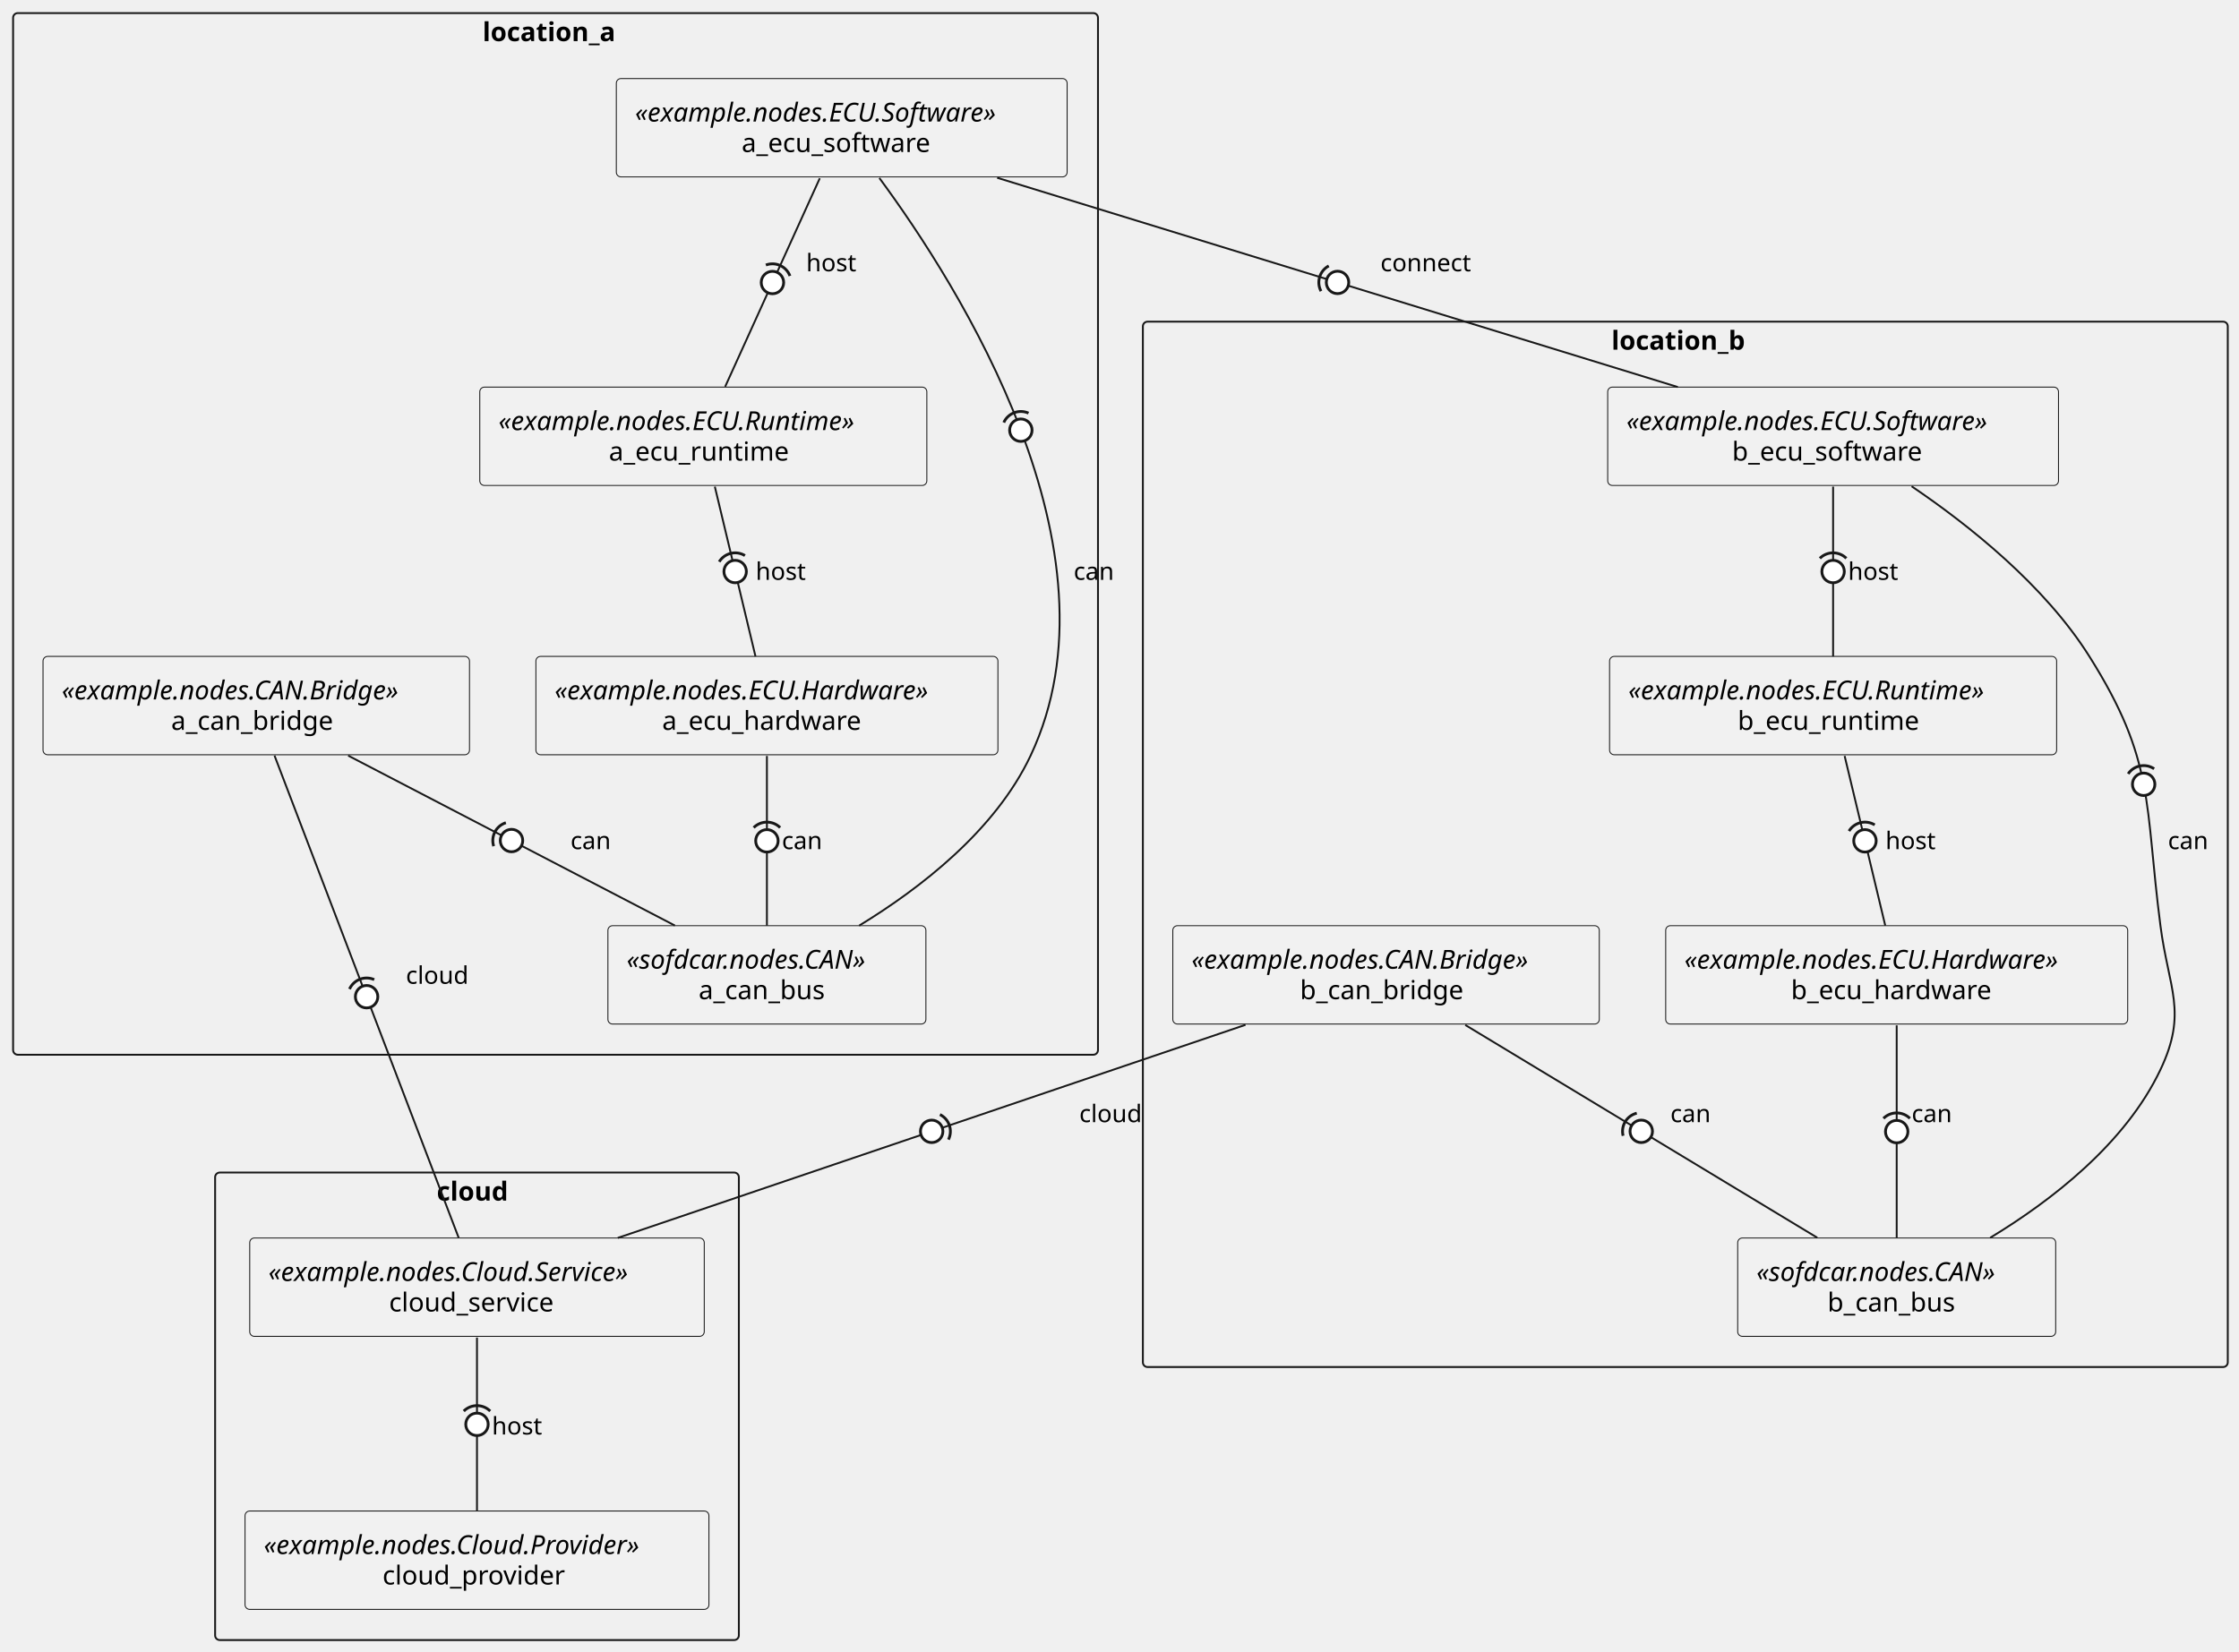
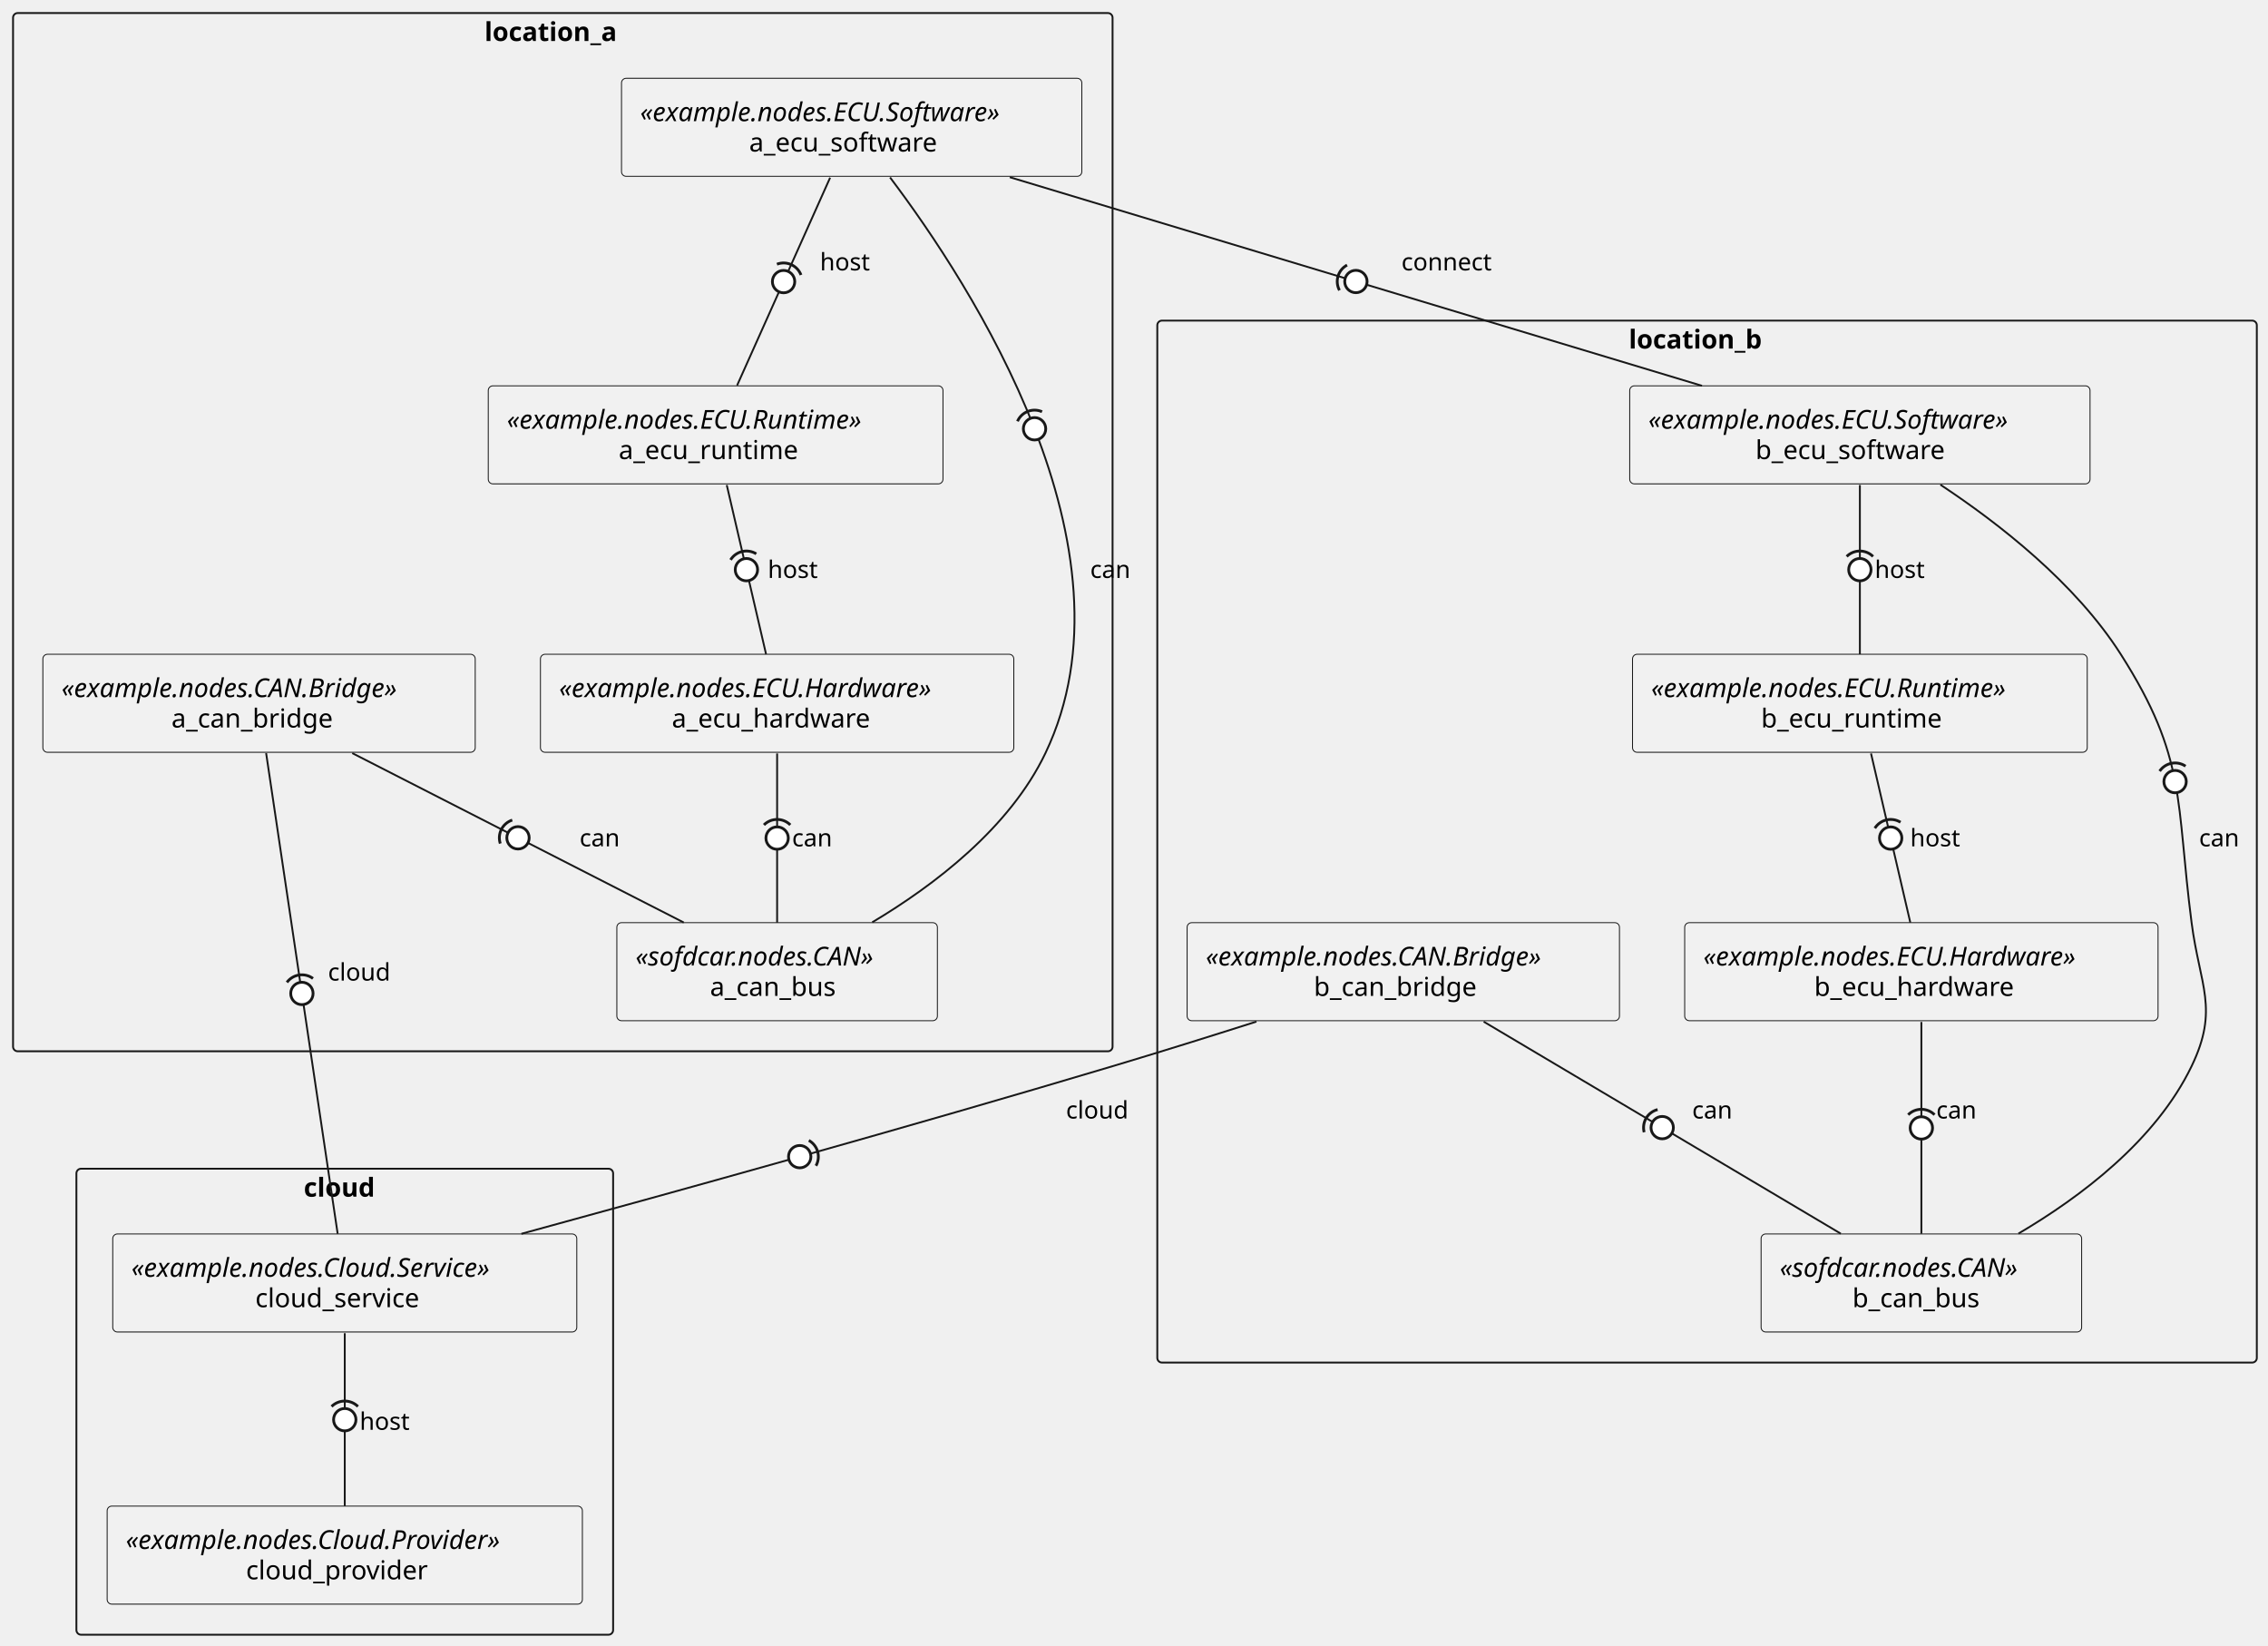
- <svg xmlns="http://www.w3.org/2000/svg" contentStyleType="text/css" height="883px" preserveAspectRatio="none" style="width:1197px;height:883px;background:#FFFFFF;" version="1.1" viewBox="0 0 1197 883" width="1197px" zoomAndPan="magnify">
+ <svg xmlns="http://www.w3.org/2000/svg" contentStyleType="text/css" height="883px" preserveAspectRatio="none" style="width:1217px;height:883px;background:#FFFFFF;" version="1.1" viewBox="0 0 1217 883" width="1217px" zoomAndPan="magnify">
  <defs />
  <g>
    <g id="cluster_cloud">
-       <rect fill="none" height="250" rx="2.5" ry="2.5" style="stroke:#181818;stroke-width:1.0;" width="280" x="115" y="627" />
-       <text fill="#000000" font-family="sans-serif" font-size="14" font-weight="bold" lengthAdjust="spacing" textLength="43" x="233.5" y="641.995">cloud</text>
+       <rect fill="none" height="250" rx="2.5" ry="2.5" style="stroke:#181818;stroke-width:1.0;" width="288" x="41" y="627" />
+       <text fill="#000000" font-family="sans-serif" font-size="14" font-weight="bold" lengthAdjust="spacing" textLength="44" x="163" y="641.995">cloud</text>
    </g>
    <g id="cluster_location_a">
-       <rect fill="none" height="557" rx="2.5" ry="2.5" style="stroke:#181818;stroke-width:1.0;" width="580" x="7" y="7" />
-       <text fill="#000000" font-family="sans-serif" font-size="14" font-weight="bold" lengthAdjust="spacing" textLength="78" x="258" y="21.995">location_a</text>
+       <rect fill="none" height="557" rx="2.5" ry="2.5" style="stroke:#181818;stroke-width:1.0;" width="590" x="7" y="7" />
+       <text fill="#000000" font-family="sans-serif" font-size="14" font-weight="bold" lengthAdjust="spacing" textLength="84" x="260" y="21.995">location_a</text>
    </g>
    <g id="cluster_location_b">
-       <rect fill="none" height="559" rx="2.5" ry="2.5" style="stroke:#181818;stroke-width:1.0;" width="580" x="611" y="172" />
-       <text fill="#000000" font-family="sans-serif" font-size="14" font-weight="bold" lengthAdjust="spacing" textLength="79" x="861.5" y="186.995">location_b</text>
+       <rect fill="none" height="559" rx="2.5" ry="2.5" style="stroke:#181818;stroke-width:1.0;" width="590" x="621" y="172" />
+       <text fill="#000000" font-family="sans-serif" font-size="14" font-weight="bold" lengthAdjust="spacing" textLength="84" x="874" y="186.995">location_b</text>
    </g>
    <g id="elem_cloud_service">
-       <rect fill="#F1F1F1" height="52.594" rx="2.5" ry="2.5" style="stroke:#181818;stroke-width:0.5;" width="243" x="133.5" y="662" />
-       <text fill="#000000" font-family="sans-serif" font-size="14" font-style="italic" lengthAdjust="spacing" textLength="223" x="143.5" y="684.995">«example.nodes.Cloud.Service»</text>
-       <text fill="#000000" font-family="sans-serif" font-size="14" lengthAdjust="spacing" textLength="94" x="208" y="701.292">cloud_service</text>
+       <rect fill="#F1F1F1" height="52.594" rx="2.5" ry="2.5" style="stroke:#181818;stroke-width:0.5;" width="249" x="60.5" y="662" />
+       <text fill="#000000" font-family="sans-serif" font-size="14" font-style="italic" lengthAdjust="spacing" textLength="229" x="70.5" y="684.995">«example.nodes.Cloud.Service»</text>
+       <text fill="#000000" font-family="sans-serif" font-size="14" lengthAdjust="spacing" textLength="96" x="137" y="701.292">cloud_service</text>
    </g>
    <g id="elem_cloud_provider">
-       <rect fill="#F1F1F1" height="52.594" rx="2.5" ry="2.5" style="stroke:#181818;stroke-width:0.5;" width="248" x="131" y="808" />
-       <text fill="#000000" font-family="sans-serif" font-size="14" font-style="italic" lengthAdjust="spacing" textLength="228" x="141" y="830.995">«example.nodes.Cloud.Provider»</text>
-       <text fill="#000000" font-family="sans-serif" font-size="14" lengthAdjust="spacing" textLength="101" x="204.5" y="847.292">cloud_provider</text>
+       <rect fill="#F1F1F1" height="52.594" rx="2.5" ry="2.5" style="stroke:#181818;stroke-width:0.5;" width="255" x="57.5" y="808" />
+       <text fill="#000000" font-family="sans-serif" font-size="14" font-style="italic" lengthAdjust="spacing" textLength="235" x="67.5" y="830.995">«example.nodes.Cloud.Provider»</text>
+       <text fill="#000000" font-family="sans-serif" font-size="14" lengthAdjust="spacing" textLength="106" x="132" y="847.292">cloud_provider</text>
    </g>
    <g id="elem_a_ecu_software">
-       <rect fill="#F1F1F1" height="52.594" rx="2.5" ry="2.5" style="stroke:#181818;stroke-width:0.5;" width="241" x="329.5" y="42" />
-       <text fill="#000000" font-family="sans-serif" font-size="14" font-style="italic" lengthAdjust="spacing" textLength="221" x="339.5" y="64.995">«example.nodes.ECU.Software»</text>
-       <text fill="#000000" font-family="sans-serif" font-size="14" lengthAdjust="spacing" textLength="107" x="396.5" y="81.292">a_ecu_software</text>
+       <rect fill="#F1F1F1" height="52.594" rx="2.5" ry="2.5" style="stroke:#181818;stroke-width:0.5;" width="247" x="333.5" y="42" />
+       <text fill="#000000" font-family="sans-serif" font-size="14" font-style="italic" lengthAdjust="spacing" textLength="227" x="343.5" y="64.995">«example.nodes.ECU.Software»</text>
+       <text fill="#000000" font-family="sans-serif" font-size="14" lengthAdjust="spacing" textLength="110" x="402" y="81.292">a_ecu_software</text>
    </g>
    <g id="elem_a_ecu_runtime">
-       <rect fill="#F1F1F1" height="52.594" rx="2.5" ry="2.5" style="stroke:#181818;stroke-width:0.5;" width="239" x="256.5" y="207" />
-       <text fill="#000000" font-family="sans-serif" font-size="14" font-style="italic" lengthAdjust="spacing" textLength="219" x="266.5" y="229.995">«example.nodes.ECU.Runtime»</text>
-       <text fill="#000000" font-family="sans-serif" font-size="14" lengthAdjust="spacing" textLength="101" x="325.5" y="246.292">a_ecu_runtime</text>
+       <rect fill="#F1F1F1" height="52.594" rx="2.5" ry="2.5" style="stroke:#181818;stroke-width:0.5;" width="244" x="262" y="207" />
+       <text fill="#000000" font-family="sans-serif" font-size="14" font-style="italic" lengthAdjust="spacing" textLength="224" x="272" y="229.995">«example.nodes.ECU.Runtime»</text>
+       <text fill="#000000" font-family="sans-serif" font-size="14" lengthAdjust="spacing" textLength="104" x="332" y="246.292">a_ecu_runtime</text>
    </g>
    <g id="elem_a_ecu_hardware">
-       <rect fill="#F1F1F1" height="52.594" rx="2.5" ry="2.5" style="stroke:#181818;stroke-width:0.5;" width="247" x="286.5" y="351" />
-       <text fill="#000000" font-family="sans-serif" font-size="14" font-style="italic" lengthAdjust="spacing" textLength="227" x="296.5" y="373.995">«example.nodes.ECU.Hardware»</text>
-       <text fill="#000000" font-family="sans-serif" font-size="14" lengthAdjust="spacing" textLength="112" x="354" y="390.292">a_ecu_hardware</text>
+       <rect fill="#F1F1F1" height="52.594" rx="2.5" ry="2.5" style="stroke:#181818;stroke-width:0.5;" width="254" x="290" y="351" />
+       <text fill="#000000" font-family="sans-serif" font-size="14" font-style="italic" lengthAdjust="spacing" textLength="234" x="300" y="373.995">«example.nodes.ECU.Hardware»</text>
+       <text fill="#000000" font-family="sans-serif" font-size="14" lengthAdjust="spacing" textLength="113" x="360.5" y="390.292">a_ecu_hardware</text>
    </g>
    <g id="elem_a_can_bus">
-       <rect fill="#F1F1F1" height="52.594" rx="2.5" ry="2.5" style="stroke:#181818;stroke-width:0.5;" width="170" x="325" y="495" />
-       <text fill="#000000" font-family="sans-serif" font-size="14" font-style="italic" lengthAdjust="spacing" textLength="150" x="335" y="517.995">«sofdcar.nodes.CAN»</text>
-       <text fill="#000000" font-family="sans-serif" font-size="14" lengthAdjust="spacing" textLength="73" x="373.5" y="534.292">a_can_bus</text>
+       <rect fill="#F1F1F1" height="52.594" rx="2.5" ry="2.5" style="stroke:#181818;stroke-width:0.5;" width="172" x="331" y="495" />
+       <text fill="#000000" font-family="sans-serif" font-size="14" font-style="italic" lengthAdjust="spacing" textLength="152" x="341" y="517.995">«sofdcar.nodes.CAN»</text>
+       <text fill="#000000" font-family="sans-serif" font-size="14" lengthAdjust="spacing" textLength="72" x="381" y="534.292">a_can_bus</text>
    </g>
    <g id="elem_a_can_bridge">
-       <rect fill="#F1F1F1" height="52.594" rx="2.5" ry="2.5" style="stroke:#181818;stroke-width:0.5;" width="228" x="23" y="351" />
-       <text fill="#000000" font-family="sans-serif" font-size="14" font-style="italic" lengthAdjust="spacing" textLength="208" x="33" y="373.995">«example.nodes.CAN.Bridge»</text>
-       <text fill="#000000" font-family="sans-serif" font-size="14" lengthAdjust="spacing" textLength="91" x="91.5" y="390.292">a_can_bridge</text>
+       <rect fill="#F1F1F1" height="52.594" rx="2.5" ry="2.5" style="stroke:#181818;stroke-width:0.5;" width="232" x="23" y="351" />
+       <text fill="#000000" font-family="sans-serif" font-size="14" font-style="italic" lengthAdjust="spacing" textLength="212" x="33" y="373.995">«example.nodes.CAN.Bridge»</text>
+       <text fill="#000000" font-family="sans-serif" font-size="14" lengthAdjust="spacing" textLength="94" x="92" y="390.292">a_can_bridge</text>
    </g>
    <g id="elem_b_ecu_software">
-       <rect fill="#F1F1F1" height="52.594" rx="2.5" ry="2.5" style="stroke:#181818;stroke-width:0.5;" width="241" x="859.5" y="207" />
-       <text fill="#000000" font-family="sans-serif" font-size="14" font-style="italic" lengthAdjust="spacing" textLength="221" x="869.5" y="229.995">«example.nodes.ECU.Software»</text>
-       <text fill="#000000" font-family="sans-serif" font-size="14" lengthAdjust="spacing" textLength="108" x="926" y="246.292">b_ecu_software</text>
+       <rect fill="#F1F1F1" height="52.594" rx="2.5" ry="2.5" style="stroke:#181818;stroke-width:0.5;" width="247" x="874.5" y="207" />
+       <text fill="#000000" font-family="sans-serif" font-size="14" font-style="italic" lengthAdjust="spacing" textLength="227" x="884.5" y="229.995">«example.nodes.ECU.Software»</text>
+       <text fill="#000000" font-family="sans-serif" font-size="14" lengthAdjust="spacing" textLength="112" x="942" y="246.292">b_ecu_software</text>
    </g>
    <g id="elem_b_ecu_runtime">
-       <rect fill="#F1F1F1" height="52.594" rx="2.5" ry="2.5" style="stroke:#181818;stroke-width:0.5;" width="239" x="860.5" y="351" />
-       <text fill="#000000" font-family="sans-serif" font-size="14" font-style="italic" lengthAdjust="spacing" textLength="219" x="870.5" y="373.995">«example.nodes.ECU.Runtime»</text>
-       <text fill="#000000" font-family="sans-serif" font-size="14" lengthAdjust="spacing" textLength="102" x="929" y="390.292">b_ecu_runtime</text>
+       <rect fill="#F1F1F1" height="52.594" rx="2.5" ry="2.5" style="stroke:#181818;stroke-width:0.5;" width="244" x="876" y="351" />
+       <text fill="#000000" font-family="sans-serif" font-size="14" font-style="italic" lengthAdjust="spacing" textLength="224" x="886" y="373.995">«example.nodes.ECU.Runtime»</text>
+       <text fill="#000000" font-family="sans-serif" font-size="14" lengthAdjust="spacing" textLength="106" x="945" y="390.292">b_ecu_runtime</text>
    </g>
    <g id="elem_b_ecu_hardware">
-       <rect fill="#F1F1F1" height="52.594" rx="2.5" ry="2.5" style="stroke:#181818;stroke-width:0.5;" width="247" x="890.5" y="495" />
-       <text fill="#000000" font-family="sans-serif" font-size="14" font-style="italic" lengthAdjust="spacing" textLength="227" x="900.5" y="517.995">«example.nodes.ECU.Hardware»</text>
-       <text fill="#000000" font-family="sans-serif" font-size="14" lengthAdjust="spacing" textLength="113" x="957.5" y="534.292">b_ecu_hardware</text>
+       <rect fill="#F1F1F1" height="52.594" rx="2.5" ry="2.5" style="stroke:#181818;stroke-width:0.5;" width="254" x="904" y="495" />
+       <text fill="#000000" font-family="sans-serif" font-size="14" font-style="italic" lengthAdjust="spacing" textLength="234" x="914" y="517.995">«example.nodes.ECU.Hardware»</text>
+       <text fill="#000000" font-family="sans-serif" font-size="14" lengthAdjust="spacing" textLength="115" x="973.5" y="534.292">b_ecu_hardware</text>
    </g>
    <g id="elem_b_can_bus">
-       <rect fill="#F1F1F1" height="52.594" rx="2.5" ry="2.5" style="stroke:#181818;stroke-width:0.5;" width="170" x="929" y="662" />
-       <text fill="#000000" font-family="sans-serif" font-size="14" font-style="italic" lengthAdjust="spacing" textLength="150" x="939" y="684.995">«sofdcar.nodes.CAN»</text>
-       <text fill="#000000" font-family="sans-serif" font-size="14" lengthAdjust="spacing" textLength="74" x="977" y="701.292">b_can_bus</text>
+       <rect fill="#F1F1F1" height="52.594" rx="2.5" ry="2.5" style="stroke:#181818;stroke-width:0.5;" width="172" x="945" y="662" />
+       <text fill="#000000" font-family="sans-serif" font-size="14" font-style="italic" lengthAdjust="spacing" textLength="152" x="955" y="684.995">«sofdcar.nodes.CAN»</text>
+       <text fill="#000000" font-family="sans-serif" font-size="14" lengthAdjust="spacing" textLength="74" x="994" y="701.292">b_can_bus</text>
    </g>
    <g id="elem_b_can_bridge">
-       <rect fill="#F1F1F1" height="52.594" rx="2.5" ry="2.5" style="stroke:#181818;stroke-width:0.5;" width="228" x="627" y="495" />
-       <text fill="#000000" font-family="sans-serif" font-size="14" font-style="italic" lengthAdjust="spacing" textLength="208" x="637" y="517.995">«example.nodes.CAN.Bridge»</text>
-       <text fill="#000000" font-family="sans-serif" font-size="14" lengthAdjust="spacing" textLength="92" x="695" y="534.292">b_can_bridge</text>
+       <rect fill="#F1F1F1" height="52.594" rx="2.5" ry="2.5" style="stroke:#181818;stroke-width:0.5;" width="232" x="637" y="495" />
+       <text fill="#000000" font-family="sans-serif" font-size="14" font-style="italic" lengthAdjust="spacing" textLength="212" x="647" y="517.995">«example.nodes.CAN.Bridge»</text>
+       <text fill="#000000" font-family="sans-serif" font-size="14" lengthAdjust="spacing" textLength="96" x="705" y="534.292">b_can_bridge</text>
    </g>
    <g id="link_cloud_service_cloud_provider">
-       <path d="M255,715.24 C255,741.46 255,781.85 255,807.98 " fill="none" id="cloud_service-cloud_provider" style="stroke:#181818;stroke-width:1.0;" />
-       <text fill="#000000" font-family="sans-serif" font-size="13" lengthAdjust="spacing" textLength="28" x="263" y="767.067">host</text>
-       <path d="M262.071,754.573 A10,10 0 0 0 247.929 754.573" fill="none" style="stroke:#181818;stroke-width:1.5;" />
-       <ellipse cx="255" cy="761.644" fill="#FFFFFF" rx="6" ry="6" style="stroke:#181818;stroke-width:1.5;" />
+       <path d="M185,715.244 C185,741.455 185,781.849 185,807.979 " fill="none" id="cloud_service-cloud_provider" style="stroke:#181818;stroke-width:1.0;" />
+       <text fill="#000000" font-family="sans-serif" font-size="13" lengthAdjust="spacing" textLength="28" x="193" y="767.067">host</text>
+       <path d="M192.071,754.571 A10,10 0 0 0 177.929 754.571" fill="none" style="stroke:#181818;stroke-width:1.5;" />
+       <ellipse cx="185" cy="761.642" fill="#FFFFFF" rx="6" ry="6" style="stroke:#181818;stroke-width:1.5;" />
    </g>
    <g id="link_a_ecu_software_a_ecu_runtime">
-       <path d="M438.27,95.33 C424.42,125.85 401.5,176.32 387.67,206.79 " fill="none" id="a_ecu_software-a_ecu_runtime" style="stroke:#181818;stroke-width:1.0;" />
-       <text fill="#000000" font-family="sans-serif" font-size="13" lengthAdjust="spacing" textLength="28" x="431" y="145.067">host</text>
-       <path d="M422.324,147.564 A10,10 0 0 0 409.447 141.717" fill="none" style="stroke:#181818;stroke-width:1.5;" />
-       <ellipse cx="412.962" cy="151.079" fill="#FFFFFF" rx="6" ry="6" style="stroke:#181818;stroke-width:1.5;" />
+       <path d="M445.433,95.328 C431.764,125.849 409.158,176.324 395.513,206.793 " fill="none" id="a_ecu_software-a_ecu_runtime" style="stroke:#181818;stroke-width:1.0;" />
+       <text fill="#000000" font-family="sans-serif" font-size="13" lengthAdjust="spacing" textLength="28" x="440" y="145.067">host</text>
+       <path d="M429.808,147.517 A10,10 0 0 0 416.901 141.736" fill="none" style="stroke:#181818;stroke-width:1.5;" />
+       <ellipse cx="420.464" cy="151.08" fill="#FFFFFF" rx="6" ry="6" style="stroke:#181818;stroke-width:1.5;" />
    </g>
    <g id="link_a_ecu_software_a_can_bus">
-       <path d="M470.12,95.19 C512.42,152.53 602.56,294.51 551,404 C532.13,444.08 491.95,475.07 459.3,494.98 " fill="none" id="a_ecu_software-a_can_bus" style="stroke:#181818;stroke-width:1.0;" />
-       <text fill="#000000" font-family="sans-serif" font-size="13" lengthAdjust="spacing" textLength="23" x="574" y="310.067">can</text>
-       <path d="M549.861,220.919 A10,10 0 0 0 536.638 225.936" fill="none" style="stroke:#181818;stroke-width:1.5;" />
-       <ellipse cx="545.758" cy="230.039" fill="#FFFFFF" rx="6" ry="6" style="stroke:#181818;stroke-width:1.5;" />
+       <path d="M477.598,95.188 C520.907,152.525 613.257,294.505 561,404 C541.817,444.195 501.242,474.997 468.037,494.804 " fill="none" id="a_ecu_software-a_can_bus" style="stroke:#181818;stroke-width:1.0;" />
+       <text fill="#000000" font-family="sans-serif" font-size="13" lengthAdjust="spacing" textLength="23" x="585" y="310.067">can</text>
+       <path d="M559.156,220.878 A10,10 0 0 0 545.98 226.015" fill="none" style="stroke:#181818;stroke-width:1.5;" />
+       <ellipse cx="555.136" cy="230.035" fill="#FFFFFF" rx="6" ry="6" style="stroke:#181818;stroke-width:1.5;" />
    </g>
    <g id="link_a_ecu_software_b_ecu_software">
-       <path d="M533.1,95.06 C632.45,125.61 797.69,176.43 896.99,206.97 " fill="none" id="a_ecu_software-b_ecu_software" style="stroke:#181818;stroke-width:1.0;" />
-       <text fill="#000000" font-family="sans-serif" font-size="13" lengthAdjust="spacing" textLength="51" x="738" y="145.067">connect</text>
-       <path d="M710.384,142.181 A10,10 0 0 0 706.226 155.699" fill="none" style="stroke:#181818;stroke-width:1.5;" />
-       <ellipse cx="715.064" cy="151.019" fill="#FFFFFF" rx="6" ry="6" style="stroke:#181818;stroke-width:1.5;" />
+       <path d="M541.829,95.058 C643.233,125.611 811.911,176.432 913.271,206.972 " fill="none" id="a_ecu_software-b_ecu_software" style="stroke:#181818;stroke-width:1.0;" />
+       <text fill="#000000" font-family="sans-serif" font-size="13" lengthAdjust="spacing" textLength="51" x="752" y="145.067">connect</text>
+       <path d="M722.836,142.209 A10,10 0 0 0 718.756 155.75" fill="none" style="stroke:#181818;stroke-width:1.5;" />
+       <ellipse cx="727.567" cy="151.02" fill="#FFFFFF" rx="6" ry="6" style="stroke:#181818;stroke-width:1.5;" />
    </g>
    <g id="link_a_ecu_runtime_a_ecu_hardware">
-       <path d="M382.16,260.22 C388.32,285.95 397.74,325.31 403.89,350.98 " fill="none" id="a_ecu_runtime-a_ecu_hardware" style="stroke:#181818;stroke-width:1.0;" />
-       <text fill="#000000" font-family="sans-serif" font-size="13" lengthAdjust="spacing" textLength="28" x="404" y="310.067">host</text>
-       <path d="M398.259,297.099 A10,10 0 0 0 384.506 300.392" fill="none" style="stroke:#181818;stroke-width:1.5;" />
-       <ellipse cx="393.029" cy="305.623" fill="#FFFFFF" rx="6" ry="6" style="stroke:#181818;stroke-width:1.5;" />
+       <path d="M389.976,260.215 C395.957,285.95 405.103,325.309 411.068,350.976 " fill="none" id="a_ecu_runtime-a_ecu_hardware" style="stroke:#181818;stroke-width:1.0;" />
+       <text fill="#000000" font-family="sans-serif" font-size="13" lengthAdjust="spacing" textLength="28" x="412" y="310.067">host</text>
+       <path d="M405.815,297.133 A10,10 0 0 0 392.04 300.334" fill="none" style="stroke:#181818;stroke-width:1.5;" />
+       <ellipse cx="400.528" cy="305.621" fill="#FFFFFF" rx="6" ry="6" style="stroke:#181818;stroke-width:1.5;" />
    </g>
    <g id="link_a_ecu_hardware_a_can_bus">
-       <path d="M410,404.22 C410,429.95 410,469.31 410,494.98 " fill="none" id="a_ecu_hardware-a_can_bus" style="stroke:#181818;stroke-width:1.0;" />
-       <text fill="#000000" font-family="sans-serif" font-size="13" lengthAdjust="spacing" textLength="23" x="418" y="454.067">can</text>
-       <path d="M417.071,442.551 A10,10 0 0 0 402.929 442.551" fill="none" style="stroke:#181818;stroke-width:1.5;" />
-       <ellipse cx="410" cy="449.623" fill="#FFFFFF" rx="6" ry="6" style="stroke:#181818;stroke-width:1.5;" />
+       <path d="M417,404.215 C417,429.95 417,469.309 417,494.976 " fill="none" id="a_ecu_hardware-a_can_bus" style="stroke:#181818;stroke-width:1.0;" />
+       <text fill="#000000" font-family="sans-serif" font-size="13" lengthAdjust="spacing" textLength="23" x="425" y="454.067">can</text>
+       <path d="M424.071,442.55 A10,10 0 0 0 409.929 442.55" fill="none" style="stroke:#181818;stroke-width:1.5;" />
+       <ellipse cx="417" cy="449.621" fill="#FFFFFF" rx="6" ry="6" style="stroke:#181818;stroke-width:1.5;" />
    </g>
    <g id="link_a_can_bridge_a_can_bus">
-       <path d="M186.12,404.05 C235.55,429.76 311.36,469.19 360.81,494.92 " fill="none" id="a_can_bridge-a_can_bus" style="stroke:#181818;stroke-width:1.0;" />
-       <text fill="#000000" font-family="sans-serif" font-size="13" lengthAdjust="spacing" textLength="23" x="305" y="454.067">can</text>
-       <path d="M270.447,439.941 A10,10 0 0 0 263.921 452.488" fill="none" style="stroke:#181818;stroke-width:1.5;" />
-       <ellipse cx="273.457" cy="449.478" fill="#FFFFFF" rx="6" ry="6" style="stroke:#181818;stroke-width:1.5;" />
+       <path d="M189.022,404.051 C239.358,429.762 316.552,469.192 366.912,494.915 " fill="none" id="a_can_bridge-a_can_bus" style="stroke:#181818;stroke-width:1.0;" />
+       <text fill="#000000" font-family="sans-serif" font-size="13" lengthAdjust="spacing" textLength="23" x="311" y="454.067">can</text>
+       <path d="M274.877,439.965 A10,10 0 0 0 268.444 452.559" fill="none" style="stroke:#181818;stroke-width:1.5;" />
+       <ellipse cx="277.958" cy="449.478" fill="#FFFFFF" rx="6" ry="6" style="stroke:#181818;stroke-width:1.5;" />
    </g>
    <g id="link_a_can_bridge_cloud_service">
-       <path d="M146.76,404.05 C168.95,462.18 223.02,603.76 245.23,661.92 " fill="none" id="a_can_bridge-cloud_service" style="stroke:#181818;stroke-width:1.0;" />
-       <text fill="#000000" font-family="sans-serif" font-size="13" lengthAdjust="spacing" textLength="34" x="217" y="526.067">cloud</text>
-       <path d="M200.071,523.845 A10,10 0 0 0 186.859 528.89" fill="none" style="stroke:#181818;stroke-width:1.5;" />
-       <ellipse cx="195.988" cy="532.974" fill="#FFFFFF" rx="6" ry="6" style="stroke:#181818;stroke-width:1.5;" />
+       <path d="M142.804,404.05 C151.457,462.177 172.535,603.765 181.192,661.92 " fill="none" id="a_can_bridge-cloud_service" style="stroke:#181818;stroke-width:1.0;" />
+       <text fill="#000000" font-family="sans-serif" font-size="13" lengthAdjust="spacing" textLength="34" x="176" y="526.067">cloud</text>
+       <path d="M167.949,524.939 A10,10 0 0 0 153.961 527.022" fill="none" style="stroke:#181818;stroke-width:1.5;" />
+       <ellipse cx="161.996" cy="532.975" fill="#FFFFFF" rx="6" ry="6" style="stroke:#181818;stroke-width:1.5;" />
    </g>
    <g id="link_b_ecu_software_b_ecu_runtime">
-       <path d="M980,260.22 C980,285.95 980,325.31 980,350.98 " fill="none" id="b_ecu_software-b_ecu_runtime" style="stroke:#181818;stroke-width:1.0;" />
-       <text fill="#000000" font-family="sans-serif" font-size="13" lengthAdjust="spacing" textLength="28" x="988" y="310.067">host</text>
-       <path d="M987.071,298.551 A10,10 0 0 0 972.929 298.551" fill="none" style="stroke:#181818;stroke-width:1.5;" />
-       <ellipse cx="980" cy="305.623" fill="#FFFFFF" rx="6" ry="6" style="stroke:#181818;stroke-width:1.5;" />
+       <path d="M998,260.215 C998,285.95 998,325.309 998,350.976 " fill="none" id="b_ecu_software-b_ecu_runtime" style="stroke:#181818;stroke-width:1.0;" />
+       <text fill="#000000" font-family="sans-serif" font-size="13" lengthAdjust="spacing" textLength="28" x="1006" y="310.067">host</text>
+       <path d="M1005.071,298.55 A10,10 0 0 0 990.929 298.55" fill="none" style="stroke:#181818;stroke-width:1.5;" />
+       <ellipse cx="998" cy="305.621" fill="#FFFFFF" rx="6" ry="6" style="stroke:#181818;stroke-width:1.5;" />
    </g>
    <g id="link_b_ecu_software_b_can_bus">
-       <path d="M1021.97,260.04 C1052.69,280.85 1093.04,312.96 1117,351 C1152.27,407.01 1146.48,429.36 1155,495 C1159.4,528.94 1169.65,541.07 1155,572 C1136.24,611.61 1096.51,642.17 1063.99,661.87 " fill="none" id="b_ecu_software-b_can_bus" style="stroke:#181818;stroke-width:1.0;" />
-       <text fill="#000000" font-family="sans-serif" font-size="13" lengthAdjust="spacing" textLength="23" x="1159" y="454.067">can</text>
-       <path d="M1151.629,411.102 A10,10 0 0 0 1137.745 413.791" fill="none" style="stroke:#181818;stroke-width:1.5;" />
-       <ellipse cx="1146.031" cy="419.389" fill="#FFFFFF" rx="6" ry="6" style="stroke:#181818;stroke-width:1.5;" />
+       <path d="M1041.22,260.052 C1072.58,280.763 1113.61,312.735 1138,351 C1173.57,406.819 1167.48,429.359 1176,495 C1180.4,528.938 1190.86,541.171 1176,572 C1156.79,611.865 1116.38,642.226 1083.09,661.793 " fill="none" id="b_ecu_software-b_can_bus" style="stroke:#181818;stroke-width:1.0;" />
+       <text fill="#000000" font-family="sans-serif" font-size="13" lengthAdjust="spacing" textLength="23" x="1180" y="454.067">can</text>
+       <path d="M1172.758,411.041 A10,10 0 0 0 1158.868 413.703" fill="none" style="stroke:#181818;stroke-width:1.5;" />
+       <ellipse cx="1167.144" cy="419.317" fill="#FFFFFF" rx="6" ry="6" style="stroke:#181818;stroke-width:1.5;" />
    </g>
    <g id="link_b_ecu_runtime_b_ecu_hardware">
-       <path d="M986.16,404.22 C992.32,429.95 1001.74,469.31 1007.89,494.98 " fill="none" id="b_ecu_runtime-b_ecu_hardware" style="stroke:#181818;stroke-width:1.0;" />
-       <text fill="#000000" font-family="sans-serif" font-size="13" lengthAdjust="spacing" textLength="28" x="1008" y="454.067">host</text>
-       <path d="M1002.259,441.099 A10,10 0 0 0 988.506 444.392" fill="none" style="stroke:#181818;stroke-width:1.5;" />
-       <ellipse cx="997.029" cy="449.623" fill="#FFFFFF" rx="6" ry="6" style="stroke:#181818;stroke-width:1.5;" />
+       <path d="M1003.98,404.215 C1009.96,429.95 1019.1,469.309 1025.07,494.976 " fill="none" id="b_ecu_runtime-b_ecu_hardware" style="stroke:#181818;stroke-width:1.0;" />
+       <text fill="#000000" font-family="sans-serif" font-size="13" lengthAdjust="spacing" textLength="28" x="1025" y="454.067">host</text>
+       <path d="M1019.816,441.133 A10,10 0 0 0 1006.041 444.334" fill="none" style="stroke:#181818;stroke-width:1.5;" />
+       <ellipse cx="1014.529" cy="449.621" fill="#FFFFFF" rx="6" ry="6" style="stroke:#181818;stroke-width:1.5;" />
    </g>
    <g id="link_b_ecu_hardware_b_can_bus">
-       <path d="M1014,548.28 C1014,579.28 1014,630.98 1014,661.9 " fill="none" id="b_ecu_hardware-b_can_bus" style="stroke:#181818;stroke-width:1.0;" />
-       <text fill="#000000" font-family="sans-serif" font-size="13" lengthAdjust="spacing" textLength="23" x="1022" y="600.067">can</text>
-       <path d="M1021.071,598.049 A10,10 0 0 0 1006.929 598.049" fill="none" style="stroke:#181818;stroke-width:1.5;" />
-       <ellipse cx="1014" cy="605.12" fill="#FFFFFF" rx="6" ry="6" style="stroke:#181818;stroke-width:1.5;" />
+       <path d="M1031,548.281 C1031,579.279 1031,630.983 1031,661.9 " fill="none" id="b_ecu_hardware-b_can_bus" style="stroke:#181818;stroke-width:1.0;" />
+       <text fill="#000000" font-family="sans-serif" font-size="13" lengthAdjust="spacing" textLength="23" x="1039" y="600.067">can</text>
+       <path d="M1038.071,598.05 A10,10 0 0 0 1023.929 598.05" fill="none" style="stroke:#181818;stroke-width:1.5;" />
+       <ellipse cx="1031" cy="605.121" fill="#FFFFFF" rx="6" ry="6" style="stroke:#181818;stroke-width:1.5;" />
    </g>
    <g id="link_b_can_bridge_b_can_bus">
-       <path d="M783.36,548.1 C834.58,579.06 920.28,630.86 971.54,661.84 " fill="none" id="b_can_bridge-b_can_bus" style="stroke:#181818;stroke-width:1.0;" />
-       <text fill="#000000" font-family="sans-serif" font-size="13" lengthAdjust="spacing" textLength="23" x="893" y="600.067">can</text>
-       <path d="M875.041,595.253 A10,10 0 0 0 867.726 607.356" fill="none" style="stroke:#181818;stroke-width:1.5;" />
-       <ellipse cx="877.435" cy="604.962" fill="#FFFFFF" rx="6" ry="6" style="stroke:#181818;stroke-width:1.5;" />
+       <path d="M796.132,548.1 C848.291,579.058 935.563,630.856 987.766,661.84 " fill="none" id="b_can_bridge-b_can_bus" style="stroke:#181818;stroke-width:1.0;" />
+       <text fill="#000000" font-family="sans-serif" font-size="13" lengthAdjust="spacing" textLength="23" x="908" y="600.067">can</text>
+       <path d="M889.461,595.27 A10,10 0 0 0 882.243 607.432" fill="none" style="stroke:#181818;stroke-width:1.5;" />
+       <ellipse cx="891.933" cy="604.96" fill="#FFFFFF" rx="6" ry="6" style="stroke:#181818;stroke-width:1.5;" />
    </g>
    <g id="link_b_can_bridge_cloud_service">
-       <path d="M665.86,548.01 C574.61,578.99 421.58,630.94 330.27,661.95 " fill="none" id="b_can_bridge-cloud_service" style="stroke:#181818;stroke-width:1.0;" />
-       <text fill="#000000" font-family="sans-serif" font-size="13" lengthAdjust="spacing" textLength="34" x="577" y="600.067">cloud</text>
-       <path d="M507.056,609.391 A10,10 0 0 0 502.51 596" fill="none" style="stroke:#181818;stroke-width:1.5;" />
-       <ellipse cx="498.087" cy="604.969" fill="#FFFFFF" rx="6" ry="6" style="stroke:#181818;stroke-width:1.5;" />
+       <path d="M674.2,548.076 C649.535,555.928 622.183,564.477 597,572 C488.633,604.373 363.439,639.092 279.762,661.916 " fill="none" id="b_can_bridge-cloud_service" style="stroke:#181818;stroke-width:1.0;" />
+       <text fill="#000000" font-family="sans-serif" font-size="13" lengthAdjust="spacing" textLength="34" x="572" y="600.067">cloud</text>
+       <path d="M437.846,625.428 A10,10 0 0 0 434.011 611.815" fill="none" style="stroke:#181818;stroke-width:1.5;" />
+       <ellipse cx="429.122" cy="620.539" fill="#FFFFFF" rx="6" ry="6" style="stroke:#181818;stroke-width:1.5;" />
    </g>
  </g>
</svg>
